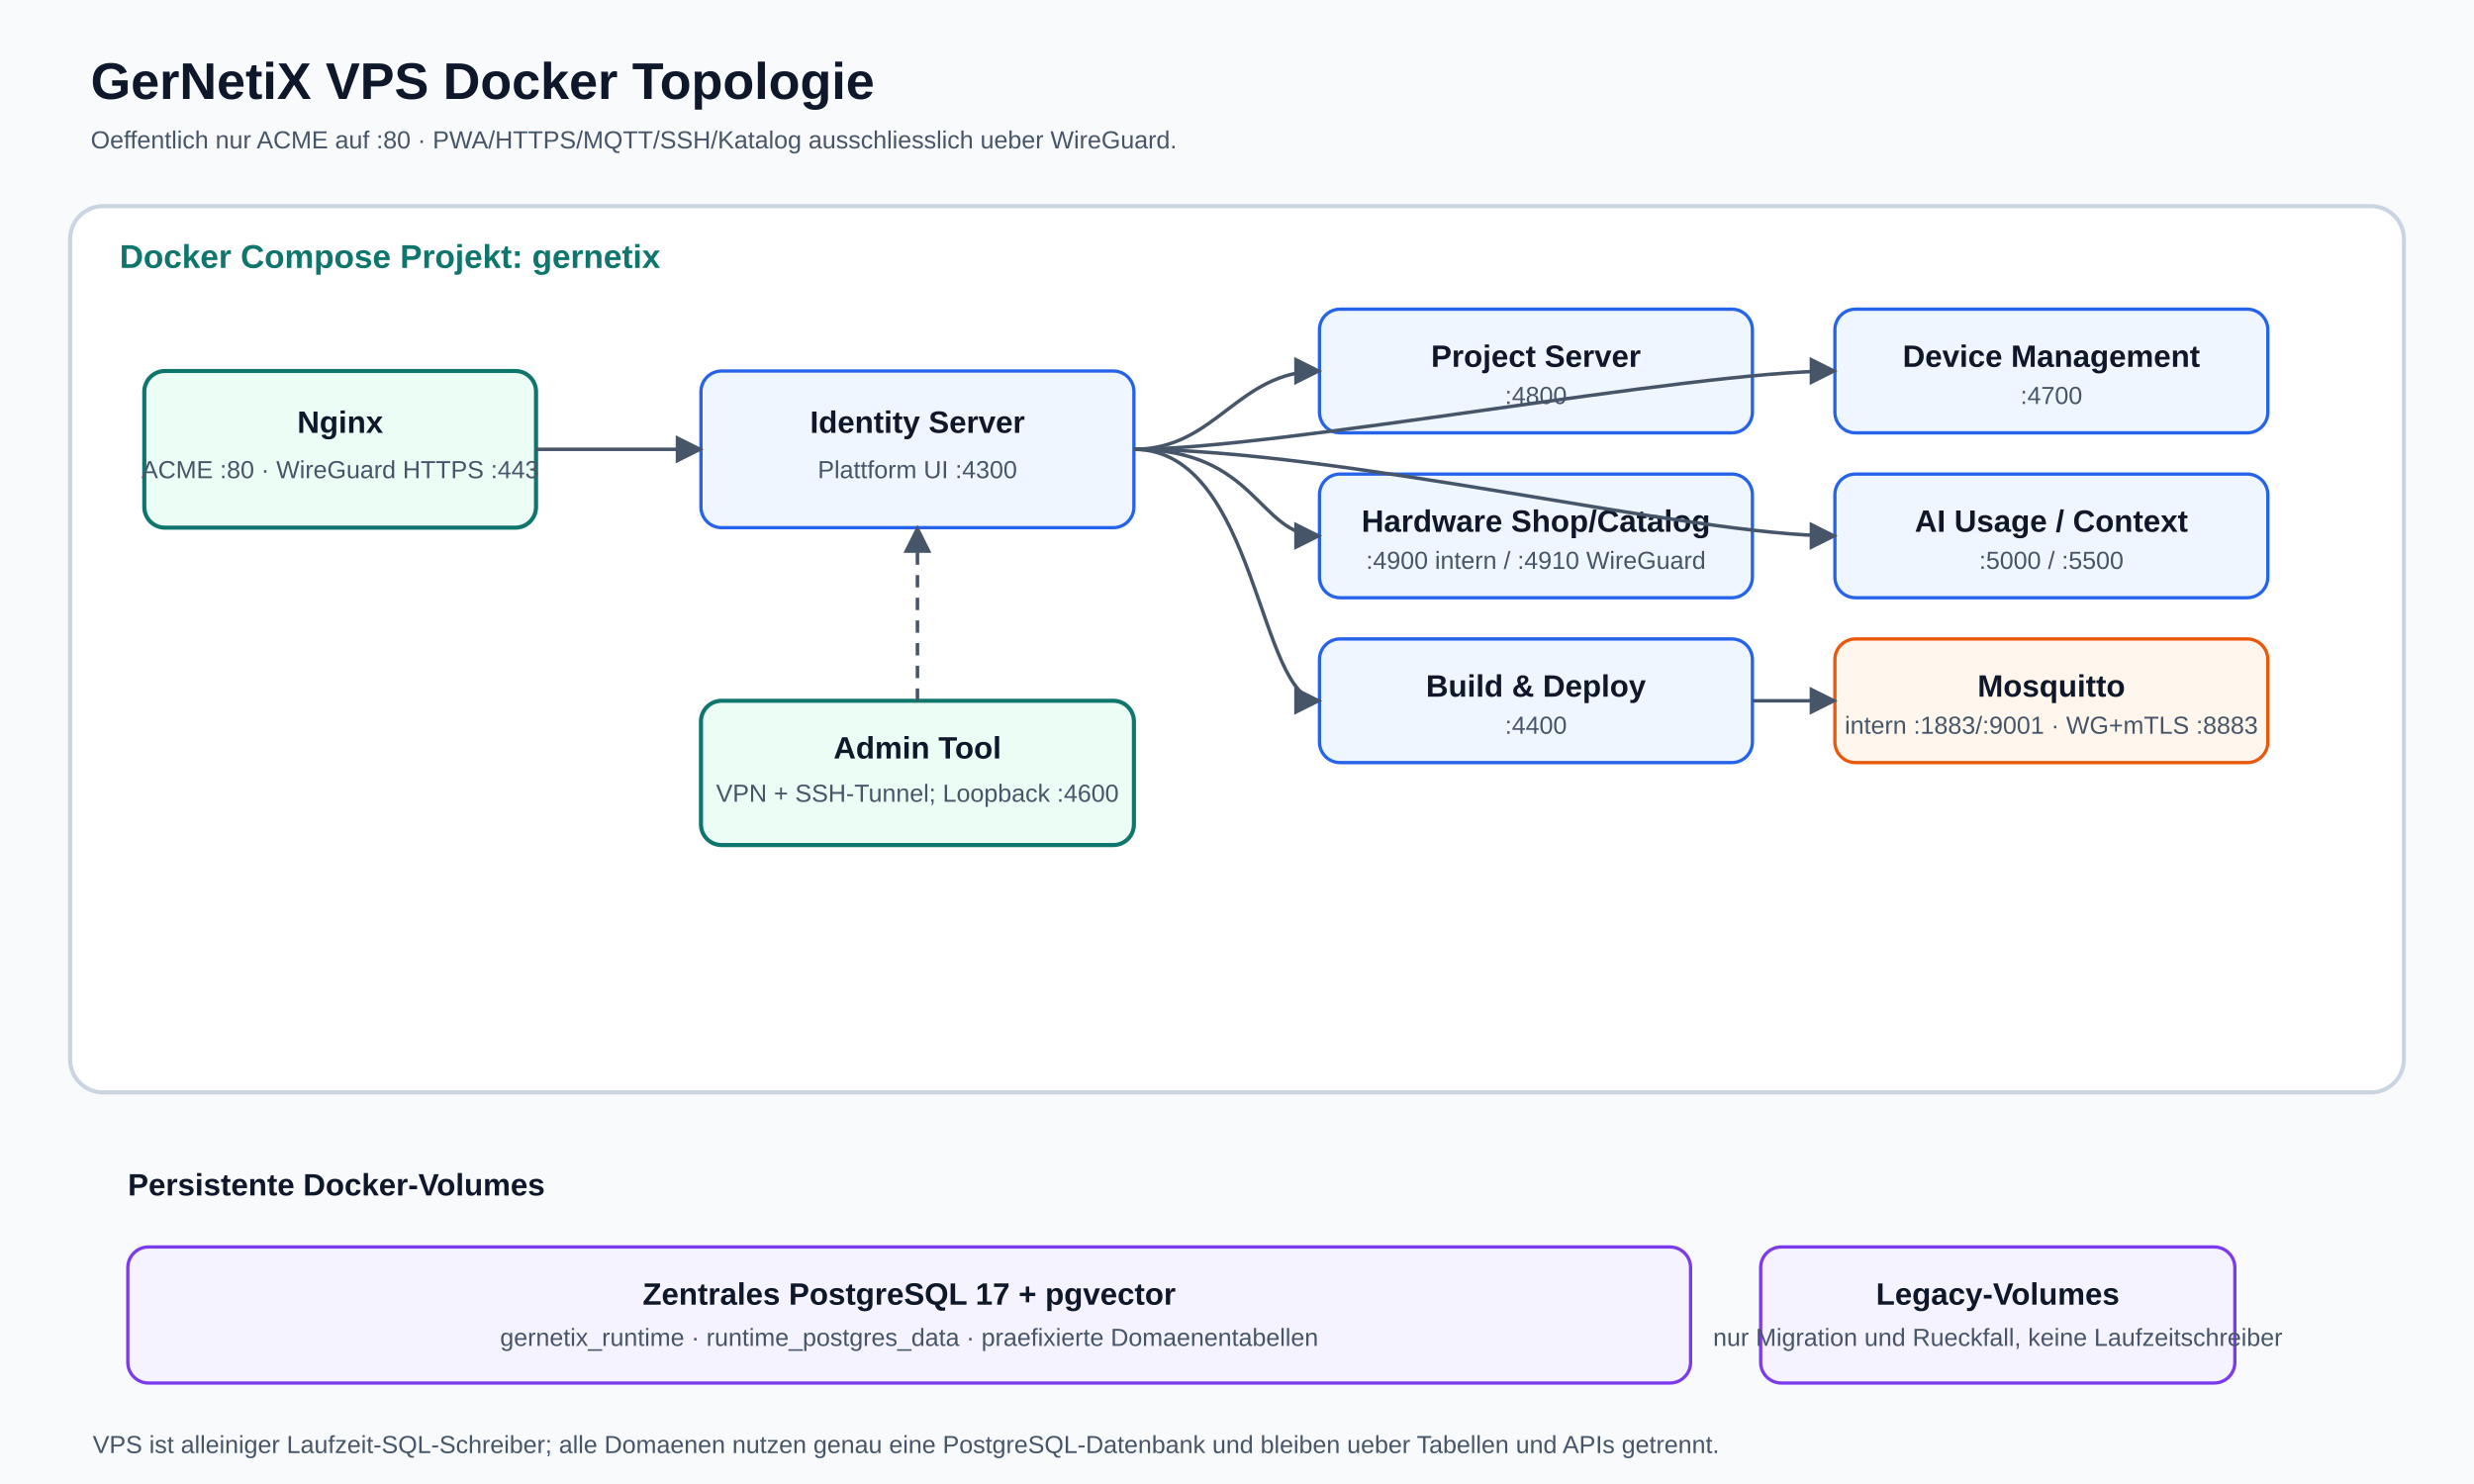
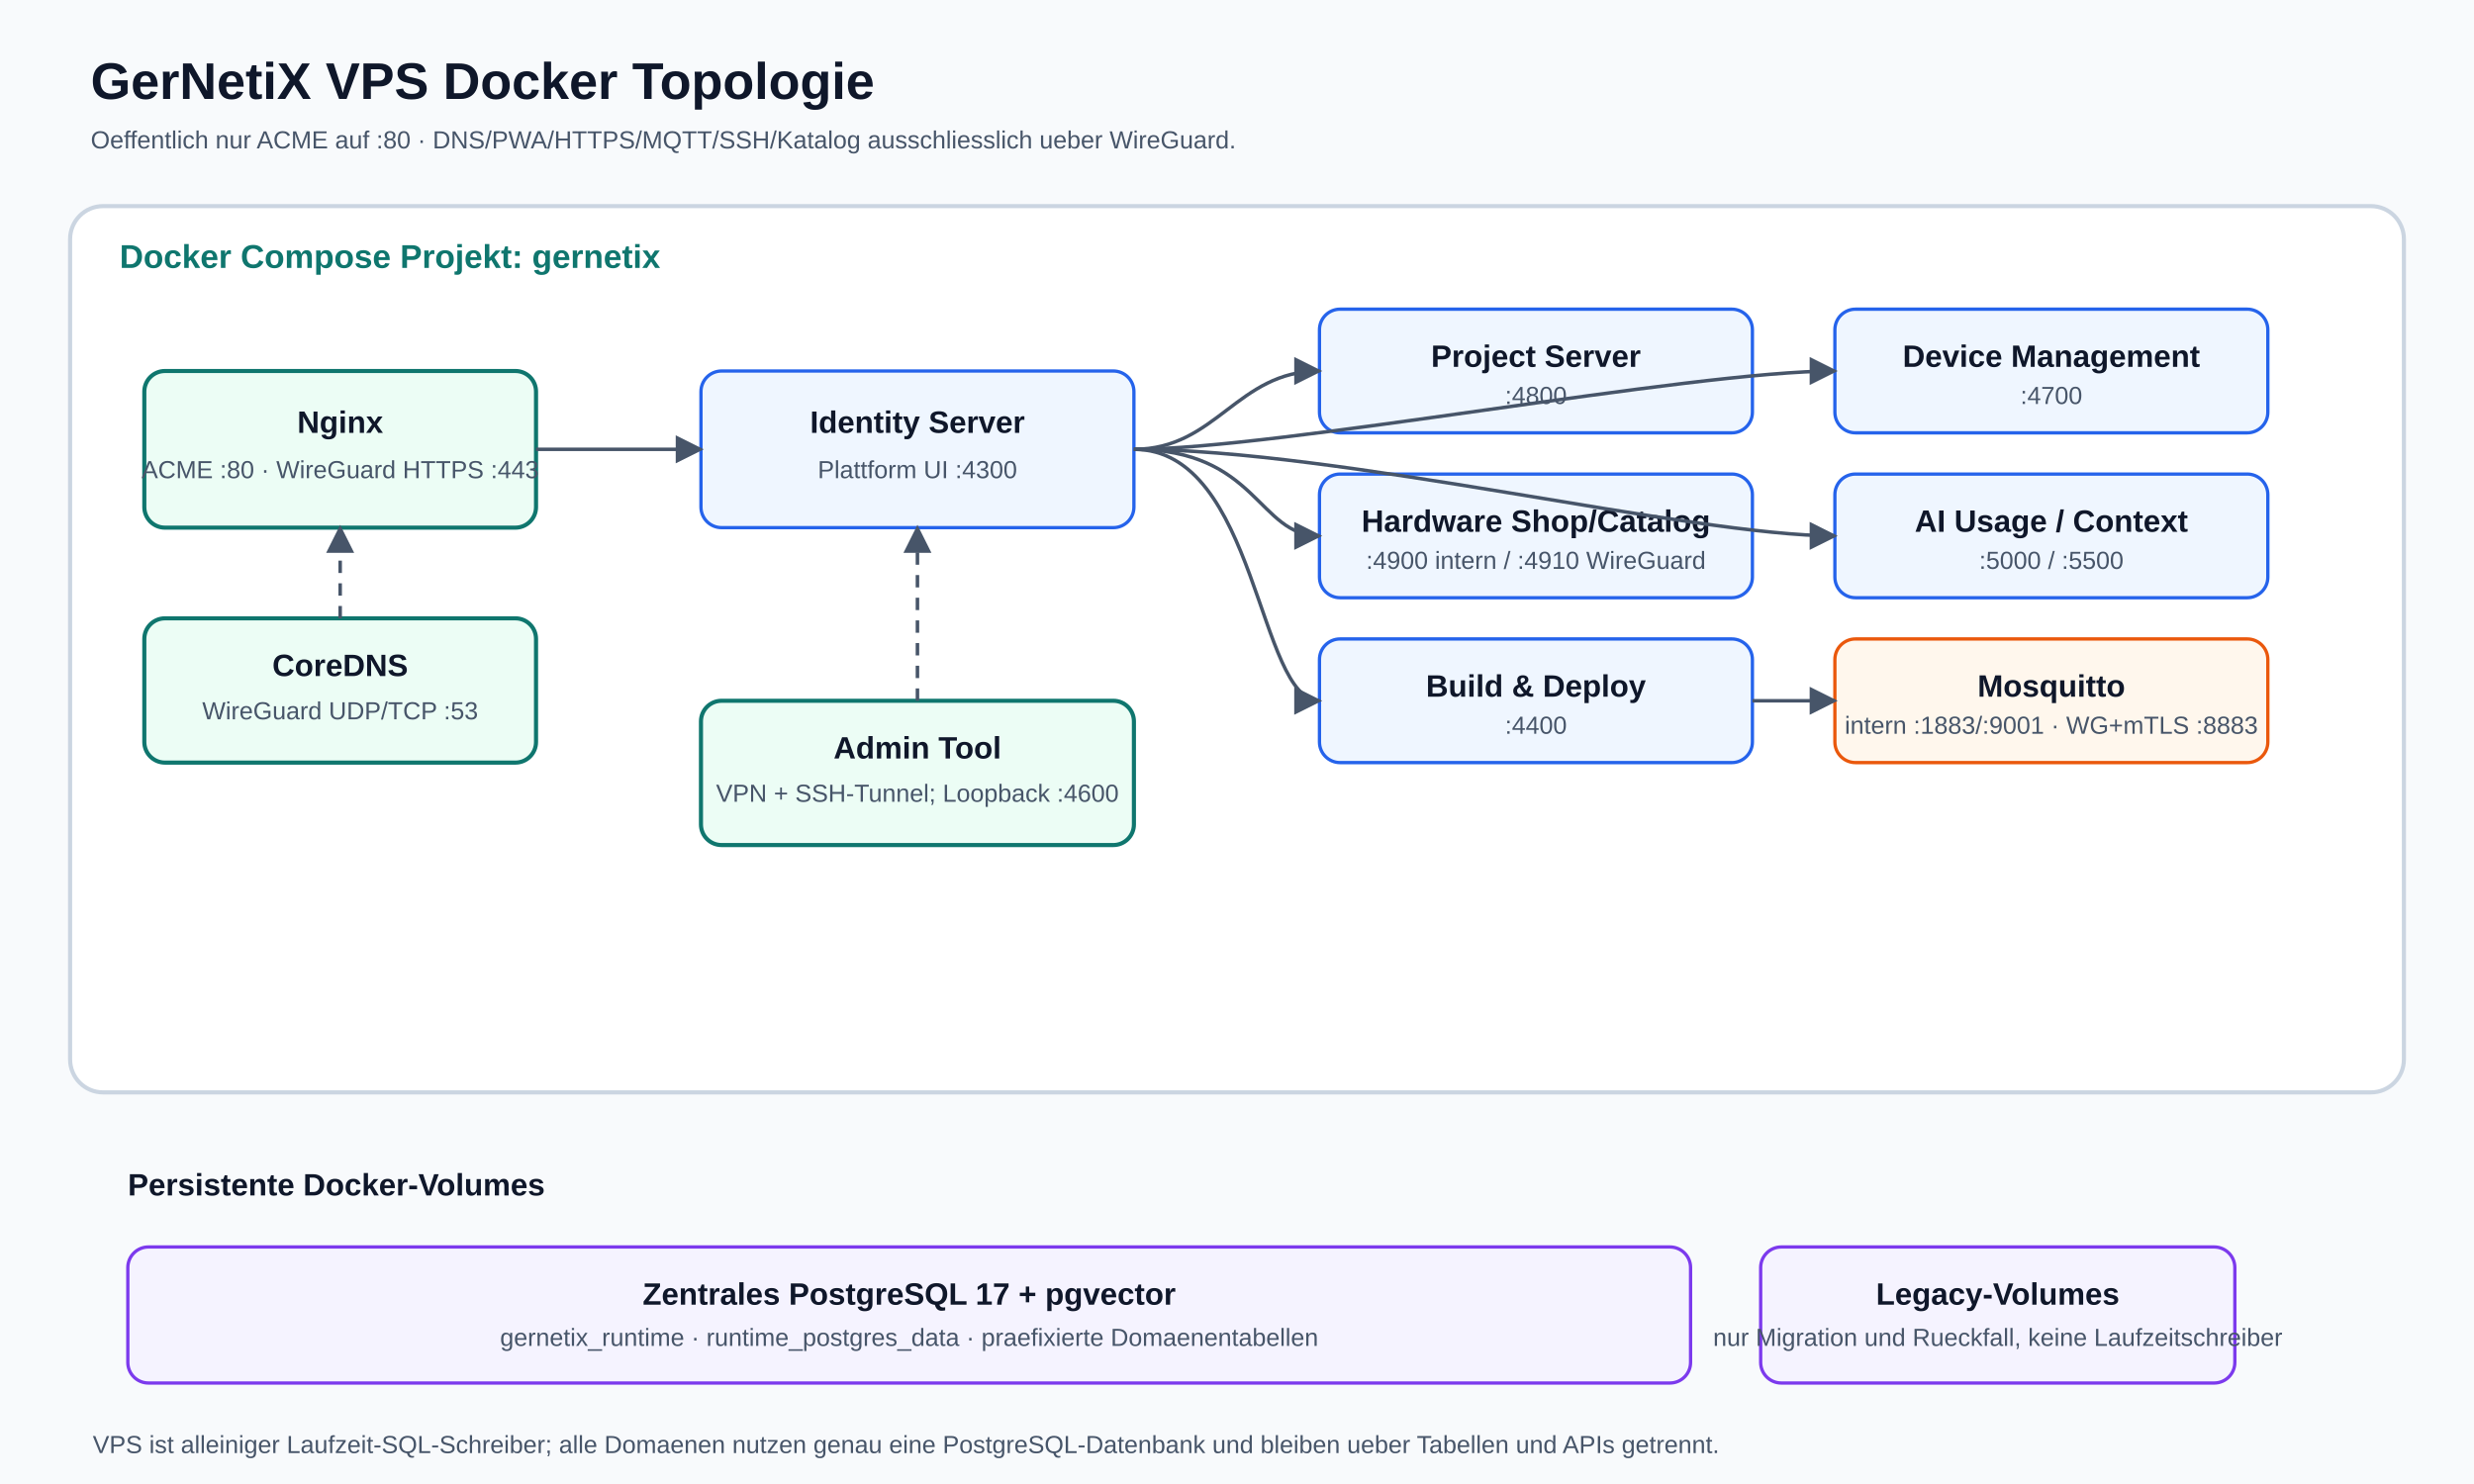
<svg xmlns="http://www.w3.org/2000/svg" width="1200" height="720" viewBox="0 0 1200 720" role="img" aria-labelledby="title desc">
  <defs>
    <marker id="arrow" viewBox="0 0 10 10" refX="9" refY="5" markerWidth="8" markerHeight="8" orient="auto">
      <path d="M0 0L10 5L0 10z" fill="#475569" />
    </marker>
    <style>
      .bg{fill:#f8fafc}.zone{fill:#fff;stroke:#cbd5e1;stroke-width:2}.edge{fill:#ecfdf5;stroke:#0f766e;stroke-width:2}.service{fill:#eff6ff;stroke:#2563eb;stroke-width:1.6}.infra{fill:#fff7ed;stroke:#ea580c;stroke-width:1.6}.store{fill:#f5f3ff;stroke:#7c3aed;stroke-width:1.6}.title{font:700 25px Arial;fill:#0f172a}.label{font:700 15px Arial;fill:#0f172a}.small{font:12px Arial;fill:#475569}.zoneTitle{font:700 16px Arial;fill:#0f766e}.line{fill:none;stroke:#475569;stroke-width:1.7;marker-end:url(#arrow)}.dash{stroke-dasharray:6 5}
    </style>
  </defs>
  <rect class="bg" width="1200" height="720" />
  <text class="title" x="44" y="48">GerNetiX VPS Docker Topologie</text>
-   <text class="small" x="44" y="72">Oeffentlich nur ACME auf :80 · PWA/HTTPS/MQTT/SSH/Katalog ausschliesslich ueber WireGuard.</text>
+   <text class="small" x="44" y="72">Oeffentlich nur ACME auf :80 · DNS/PWA/HTTPS/MQTT/SSH/Katalog ausschliesslich ueber WireGuard.</text>
  <rect class="zone" x="34" y="100" width="1132" height="430" rx="16" />
  <text class="zoneTitle" x="58" y="130">Docker Compose Projekt: gernetix</text>
  <rect class="edge" x="70" y="180" width="190" height="76" rx="10" />
  <text class="label" x="165" y="210" text-anchor="middle">Nginx</text>
  <text class="small" x="165" y="232" text-anchor="middle">ACME :80 · WireGuard HTTPS :443</text>
+   <rect class="edge" x="70" y="300" width="190" height="70" rx="10" />
+   <text class="label" x="165" y="328" text-anchor="middle">CoreDNS</text>
+   <text class="small" x="165" y="349" text-anchor="middle">WireGuard UDP/TCP :53</text>
  <rect class="service" x="340" y="180" width="210" height="76" rx="10" />
  <text class="label" x="445" y="210" text-anchor="middle">Identity Server</text>
  <text class="small" x="445" y="232" text-anchor="middle">Plattform UI :4300</text>
  <rect class="service" x="640" y="150" width="210" height="60" rx="10" />
  <text class="label" x="745" y="178" text-anchor="middle">Project Server</text>
  <text class="small" x="745" y="196" text-anchor="middle">:4800</text>
  <rect class="service" x="890" y="150" width="210" height="60" rx="10" />
  <text class="label" x="995" y="178" text-anchor="middle">Device Management</text>
  <text class="small" x="995" y="196" text-anchor="middle">:4700</text>
  <rect class="service" x="640" y="230" width="210" height="60" rx="10" />
  <text class="label" x="745" y="258" text-anchor="middle">Hardware Shop/Catalog</text>
  <text class="small" x="745" y="276" text-anchor="middle">:4900 intern / :4910 WireGuard</text>
  <rect class="service" x="890" y="230" width="210" height="60" rx="10" />
  <text class="label" x="995" y="258" text-anchor="middle">AI Usage / Context</text>
  <text class="small" x="995" y="276" text-anchor="middle">:5000 / :5500</text>
  <rect class="service" x="640" y="310" width="210" height="60" rx="10" />
  <text class="label" x="745" y="338" text-anchor="middle">Build &amp; Deploy</text>
  <text class="small" x="745" y="356" text-anchor="middle">:4400</text>
  <rect class="infra" x="890" y="310" width="210" height="60" rx="10" />
  <text class="label" x="995" y="338" text-anchor="middle">Mosquitto</text>
  <text class="small" x="995" y="356" text-anchor="middle">intern :1883/:9001 · WG+mTLS :8883</text>
  <rect class="edge" x="340" y="340" width="210" height="70" rx="10" />
  <text class="label" x="445" y="368" text-anchor="middle">Admin Tool</text>
  <text class="small" x="445" y="389" text-anchor="middle">VPN + SSH-Tunnel; Loopback :4600</text>
  <path class="line" d="M260 218H340" />
+   <path class="line dash" d="M165 300V256" />
  <path class="line" d="M550 218C590 218 600 180 640 180" />
  <path class="line" d="M550 218C620 218 820 180 890 180" />
  <path class="line" d="M550 218C610 218 610 260 640 260" />
  <path class="line" d="M550 218C650 218 820 260 890 260" />
  <path class="line" d="M550 218C610 218 610 340 640 340" />
  <path class="line" d="M850 340H890" />
  <path class="line dash" d="M445 340V256" />
  <text class="label" x="62" y="580">Persistente Docker-Volumes</text>
  <rect class="store" x="62" y="605" width="758" height="66" rx="10" />
  <text class="label" x="441" y="633" text-anchor="middle">Zentrales PostgreSQL 17 + pgvector</text>
  <text class="small" x="441" y="653" text-anchor="middle">gernetix_runtime · runtime_postgres_data · praefixierte Domaenentabellen</text>
  <rect class="store" x="854" y="605" width="230" height="66" rx="10" />
  <text class="label" x="969" y="633" text-anchor="middle">Legacy-Volumes</text>
  <text class="small" x="969" y="653" text-anchor="middle">nur Migration und Rueckfall, keine Laufzeitschreiber</text>
  <text class="small" x="45" y="705">VPS ist alleiniger Laufzeit-SQL-Schreiber; alle Domaenen nutzen genau eine PostgreSQL-Datenbank und bleiben ueber Tabellen und APIs getrennt.</text>
</svg>
